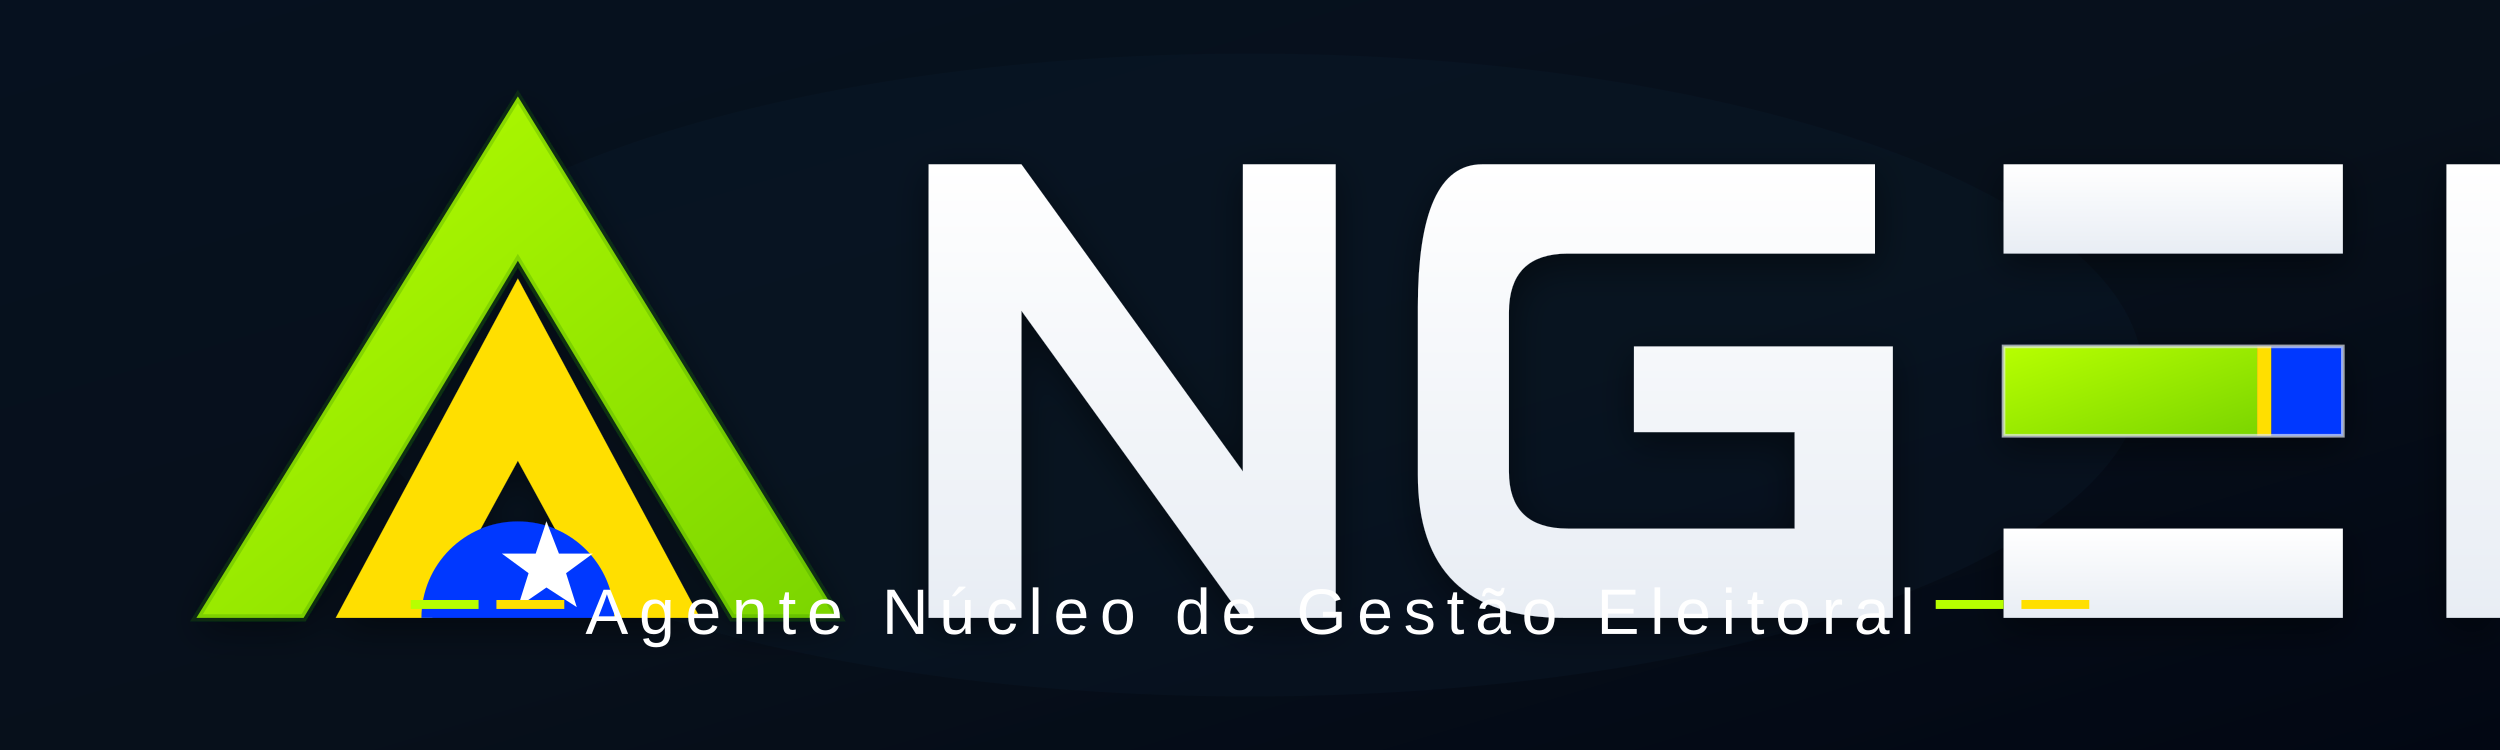
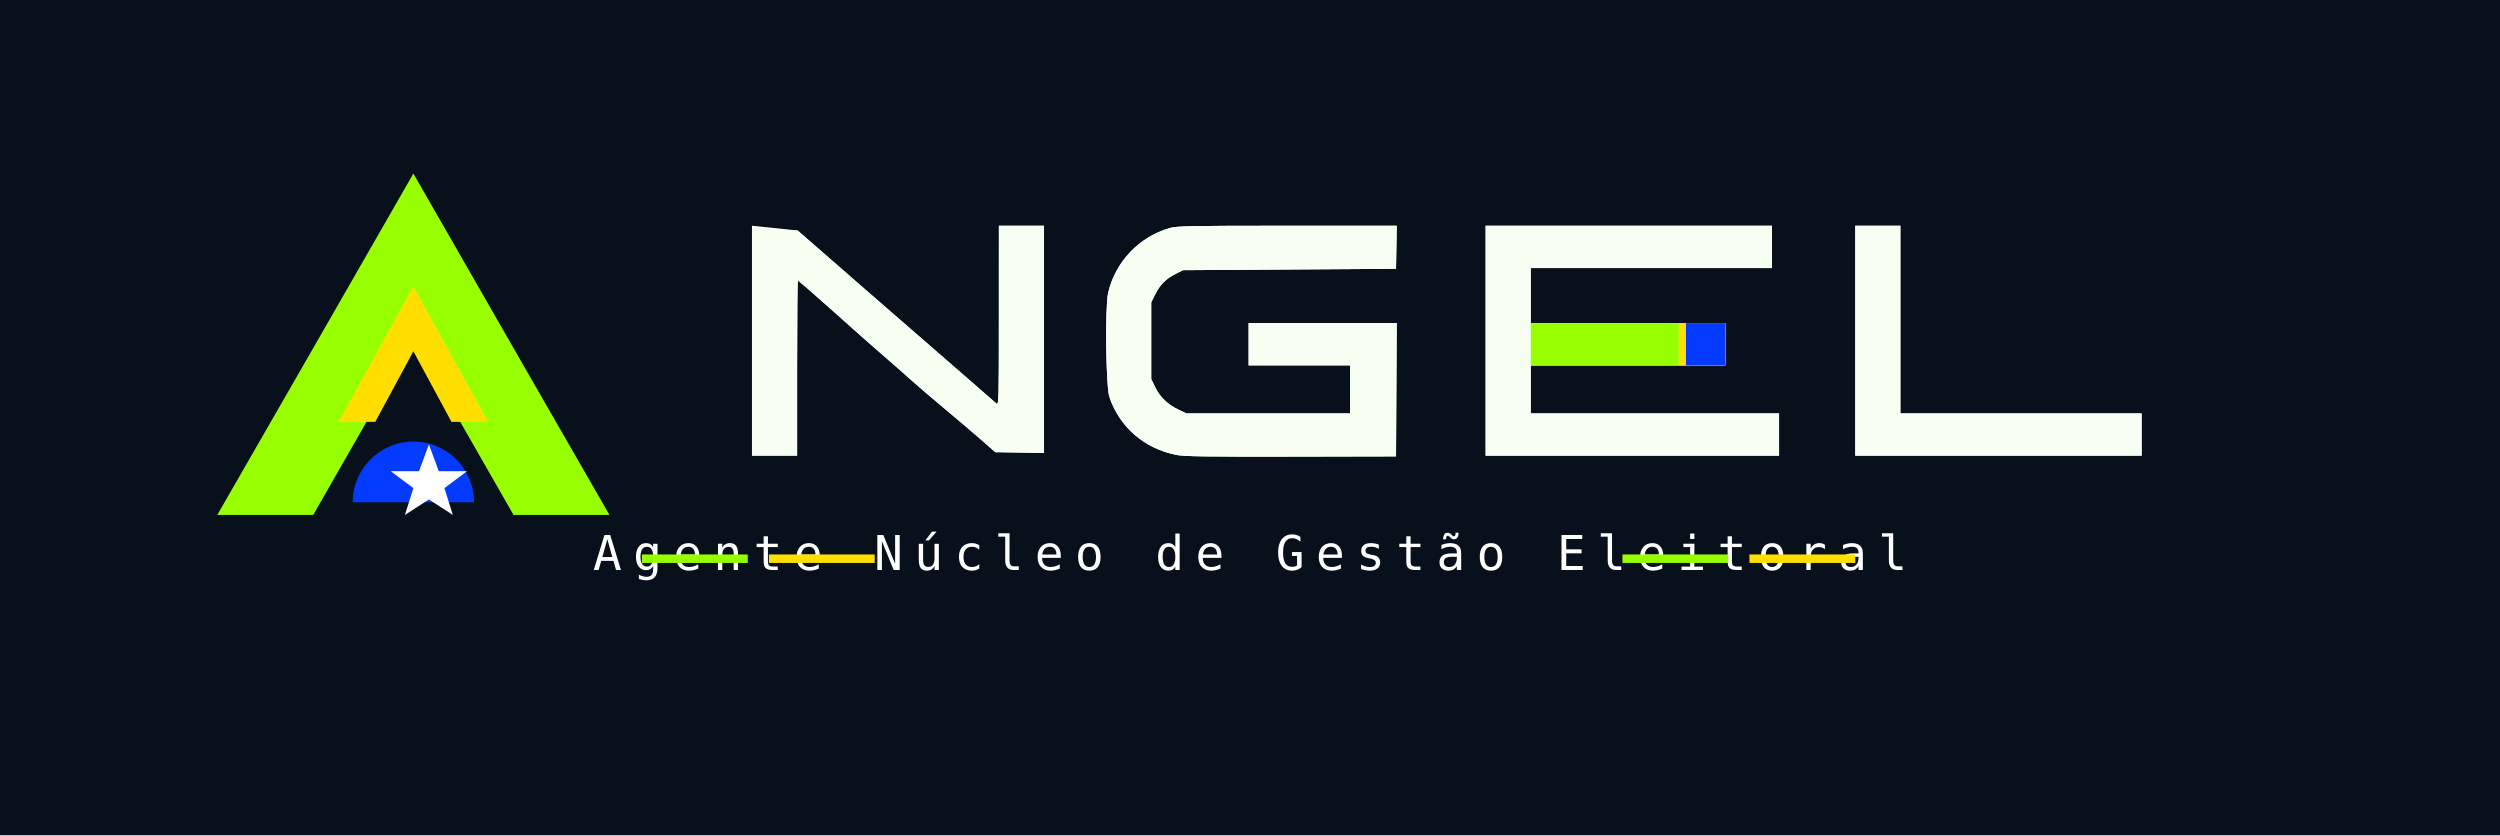
- <svg xmlns="http://www.w3.org/2000/svg" viewBox="0 0 1400 420" role="img" aria-labelledby="title desc">
-   <defs>
-     <linearGradient id="bg" x1="0" y1="0" x2="1" y2="1">
-       <stop offset="0" stop-color="#06111f" />
-       <stop offset="0.55" stop-color="#07101b" />
-       <stop offset="1" stop-color="#020713" />
-     </linearGradient>
-     <linearGradient id="lime" x1="0" y1="0" x2="1" y2="1">
-       <stop offset="0" stop-color="#b7ff00" />
-       <stop offset="1" stop-color="#7bd500" />
-     </linearGradient>
-     <linearGradient id="white" x1="0" y1="0" x2="0" y2="1">
-       <stop offset="0" stop-color="#ffffff" />
-       <stop offset="1" stop-color="#e8edf4" />
-     </linearGradient>
-     <filter id="softGlow" x="-30%" y="-30%" width="160%" height="160%">
-       <feDropShadow dx="0" dy="0" stdDeviation="5" flood-color="#b7ff00" flood-opacity="0.22" />
-       <feDropShadow dx="0" dy="6" stdDeviation="10" flood-color="#000000" flood-opacity="0.45" />
-     </filter>
-     <clipPath id="aClip">
-       <polygon points="180,62 342,292 280,292 179,142 80,292 20,292" />
-     </clipPath>
-   </defs>
-   <rect width="1400" height="420" rx="0" fill="url(#bg)" />
-   <ellipse cx="700" cy="210" rx="500" ry="180" fill="#0b1c2e" opacity="0.28" />
-   <g transform="translate(110 54)" filter="url(#softGlow)">
-     <polygon points="180,0 360,292 300,292 180,92 60,292 0,292" fill="url(#lime)" />
-     <polygon points="180,102 282,292 228,292 180,204 132,292 78,292" fill="#ffdf00" />
-     <path d="M126 292 A54 54 0 0 1 234 292 Z" fill="#0038ff" />
-     <polygon points="196,238 203,256 222,256 207,267 213,286 196,275 180,286 186,267 171,256 190,256" fill="#fff" />
-     <polygon points="180,0 360,292 300,292 180,92 60,292 0,292" fill="none" stroke="#1b7800" stroke-width="4" opacity="0.22" />
-     <path d="M410 38 L462 38 L586 210 L586 38 L638 38 L638 292 L586 292 L462 120 L462 292 L410 292 Z" fill="url(#white)" />
-     <path d="M720 38 L940 38 L940 88 L768 88 Q735 88 735 121 L735 210 Q735 242 768 242 L895 242 L895 188 L805 188 L805 140 L950 140 L950 292 L766 292 Q684 292 684 212 L684 118 Q684 38 720 38 Z" fill="url(#white)" />
-     <rect x="1012" y="38" width="190" height="50" fill="url(#white)" />
-     <rect x="1012" y="242" width="190" height="50" fill="url(#white)" />
-     <rect x="1012" y="140" width="190" height="50" fill="#e8edf4" opacity="0.22" />
-     <rect x="1012" y="140" width="142" height="50" fill="url(#lime)" />
-     <rect x="1154" y="140" width="8" height="50" fill="#ffdf00" />
-     <rect x="1162" y="140" width="40" height="50" fill="#0038ff" />
-     <rect x="1012" y="140" width="190" height="50" fill="none" stroke="#e8edf4" stroke-width="2" opacity="0.65" />
-     <path d="M1260 38 L1312 38 L1312 242 L1390 242 L1390 292 L1260 292 Z" fill="url(#white)" />
-     <polygon points="1388,242 1430,242 1460,292 1418,292" fill="#ffdf00" transform="translate(-70 0)" />
-   </g>
-   <g transform="translate(0 0)">
-     <rect x="230" y="336" width="38" height="5" fill="#b7ff00" />
-     <rect x="278" y="336" width="38" height="5" fill="#ffdf00" />
-     <text x="700" y="355" text-anchor="middle" fill="#ffffff" font-family="DM Sans, Arial, sans-serif" font-size="36" letter-spacing="6">Agente Núcleo de Gestão Eleitoral</text>
-     <rect x="1084" y="336" width="38" height="5" fill="#b7ff00" />
-     <rect x="1132" y="336" width="38" height="5" fill="#ffdf00" />
+ <svg xmlns="http://www.w3.org/2000/svg" width="1772" height="592" viewBox="0 0 1772 592">
+   <g>
+     <path d="M 0.00 0.00 L 1772.00 0.00 L 1772.00 592.00 L 0.00 592.00 ZM 833.86 322.49 C839.06,323.53 856.59,323.78 915.00,323.66 L 989.50 323.50 L 989.76 276.25 L 990.02 229.00 L 885.00 229.00 L 885.00 259.00 L 957.00 259.00 L 957.00 293.00 L 840.88 293.00 L 835.65 290.53 C827.83,286.83 822.24,281.53 818.92,274.68 L 816.00 268.65 L 816.00 214.32 L 819.07 208.17 C822.36,201.59 826.72,197.37 833.97,193.76 L 838.50 191.50 L 989.50 190.50 L 989.78 175.25 L 990.05 160.00 L 912.43 160.00 C844.02,160.00 834.14,160.19 829.15,161.61 C807.47,167.80 790.55,185.57 785.46,207.50 C783.15,217.47 783.82,273.98 786.33,281.40 C793.59,302.80 811.11,317.95 833.86,322.49 ZM 533.00 160.00 L 533.00 323.00 L 565.00 323.00 L 565.00 261.00 C565.00,226.90 565.25,199.00 565.56,199.00 C566.12,199.00 575.45,207.06 590.00,220.10 C606.93,235.28 620.15,246.97 629.48,255.00 C634.91,259.67 642.32,266.20 645.95,269.50 C649.57,272.80 660.35,282.03 669.91,290.00 C679.46,297.98 691.36,308.10 696.35,312.50 L 705.43,320.50 L 722.72,320.79 L 740.00,321.08 L 740.00 160.00 L 708.00 160.00 L 707.98 223.75 C707.98,284.89 707.91,287.44 706.23,286.00 C705.26,285.18 695.93,277.04 685.50,267.92 C675.08,258.80 659.10,244.91 650.00,237.06 C640.90,229.21 622.90,213.56 610.00,202.29 C597.10,191.02 581.77,177.66 575.94,172.59 L 565.39,163.39 L 549.19,163.06 L 533.00,162.73 L 533.00 160.00 ZM 1053.00 160.00 L 1053.00 323.00 L 1261.00 323.00 L 1261.00 293.00 L 1085.00 293.00 L 1085.00 259.00 L 1223.00 259.00 L 1223.00 229.00 L 1085.00 229.00 L 1085.00 190.00 L 1256.00 190.00 L 1256.00 160.00 L 1053.00 160.00 ZM 1315.00 160.00 L 1315.00 323.00 L 1518.00 323.00 L 1518.00 293.00 L 1347.00 293.00 L 1347.00 160.00 L 1315.00 160.00 Z" fill="#07101b" />
+     <path d="M 293.00 123.00 L 363.00 245.00 L 432.00 365.00 L 364.00 365.00 L 293.00 241.00 L 222.00 365.00 L 154.00 365.00 L 223.00 245.00 L 293.00 123.00 Z" fill="#98ff00" />
+     <path d="M 293.00 203.00 L 346.00 299.00 L 320.00 299.00 L 293.00 249.00 L 266.00 299.00 L 240.00 299.00 L 293.00 203.00 Z" fill="#ffdf00" />
+     <path d="M 250.00 356.00 A 43.00 43.00 0 0 1 336.00 356.00 Z" fill="#043bff" />
+     <path d="M 304.00 315.00 L 311.00 334.00 L 331.00 334.00 L 315.00 346.00 L 321.00 365.00 L 304.00 354.00 L 287.00 365.00 L 293.00 346.00 L 277.00 334.00 L 297.00 334.00 Z" fill="#ffffff" />
+     <path d="M 533.00 160.00 L 565.39 163.39 L 575.94 172.59 C581.77,177.66 597.10,191.02 610.00,202.29 C622.90,213.56 640.90,229.21 650.00,237.06 C659.10,244.91 675.08,258.80 685.50,267.92 C695.93,277.04 705.26,285.18 706.23,286.00 C707.91,287.44 707.98,284.89 708.00,223.75 L 708.00 160.00 L 740.00 160.00 L 740.00 321.08 L 722.72 320.79 L 705.43 320.50 L 696.35 312.50 C691.36,308.10 679.46,297.98 669.91,290.00 C660.35,282.03 649.57,272.80 645.95,269.50 C642.32,266.20 634.91,259.67 629.48,255.00 C620.15,246.97 606.93,235.28 590.00,220.10 C575.45,207.06 566.12,199.00 565.56,199.00 C565.25,199.00 565.00,226.90 565.00,261.00 L 565.00 323.00 L 533.00 323.00 Z" fill="#f7fff3" />
+     <path d="M 829.15 161.61 C834.14,160.19 844.02,160.00 912.43,160.00 L 990.05,160.00 L 989.78,175.25 L 989.50,190.50 L 838.50,191.50 L 833.97,193.76 C826.72,197.37 822.36,201.59 819.07,208.17 L 816.00,214.32 L 816.00,268.65 L 818.92,274.68 C822.24,281.53 827.83,286.83 835.65,290.53 L 840.88,293.00 L 957.00,293.00 L 957.00,259.00 L 885.00,259.00 L 885.00,229.00 L 990.02,229.00 L 989.76,276.25 L 989.50,323.50 L 915.00,323.66 C856.59,323.78 839.06,323.53 833.86,322.49 C811.11,317.95 793.59,302.80 786.33,281.40 C783.82,273.98 783.15,217.47 785.46,207.50 C790.55,185.57 807.47,167.80 829.15,161.61 Z" fill="#f7fff3" />
+     <path d="M 1053.00 160.00 L 1256.00 160.00 L 1256.00 190.00 L 1085.00 190.00 L 1085.00 229.00 L 1223.00 229.00 L 1223.00 259.00 L 1085.00 259.00 L 1085.00 293.00 L 1261.00 293.00 L 1261.00 323.00 L 1053.00 323.00 Z" fill="#f7fff3" />
+     <path d="M 1085.00 229.00 L 1190.00 229.00 L 1190.00 259.00 L 1085.00 259.00 Z" fill="#98ff00" />
+     <path d="M 1190.00 229.00 L 1195.00 229.00 L 1195.00 259.00 L 1190.00 259.00 Z" fill="#ffdf00" />
+     <path d="M 1195.00 229.00 L 1223.00 229.00 L 1223.00 259.00 L 1195.00 259.00 Z" fill="#043bff" />
+     <path d="M 1315.00 160.00 L 1347.00 160.00 L 1347.00 293.00 L 1518.00 293.00 L 1518.00 323.00 L 1315.00 323.00 Z" fill="#f7fff3" />
+     <text x="886" y="404" fill="#ffffff" font-family="monospace" font-size="34" text-anchor="middle" letter-spacing="8">Agente Núcleo de Gestão Eleitoral</text>
+     <path d="M 455.00 396.00 L 530.00 396.00" stroke="#98ff00" stroke-width="6" />
+     <path d="M 545.00 396.00 L 620.00 396.00" stroke="#ffdf00" stroke-width="6" />
+     <path d="M 1150.00 396.00 L 1225.00 396.00" stroke="#98ff00" stroke-width="6" />
+     <path d="M 1240.00 396.00 L 1315.00 396.00" stroke="#ffdf00" stroke-width="6" />
  </g>
</svg>
